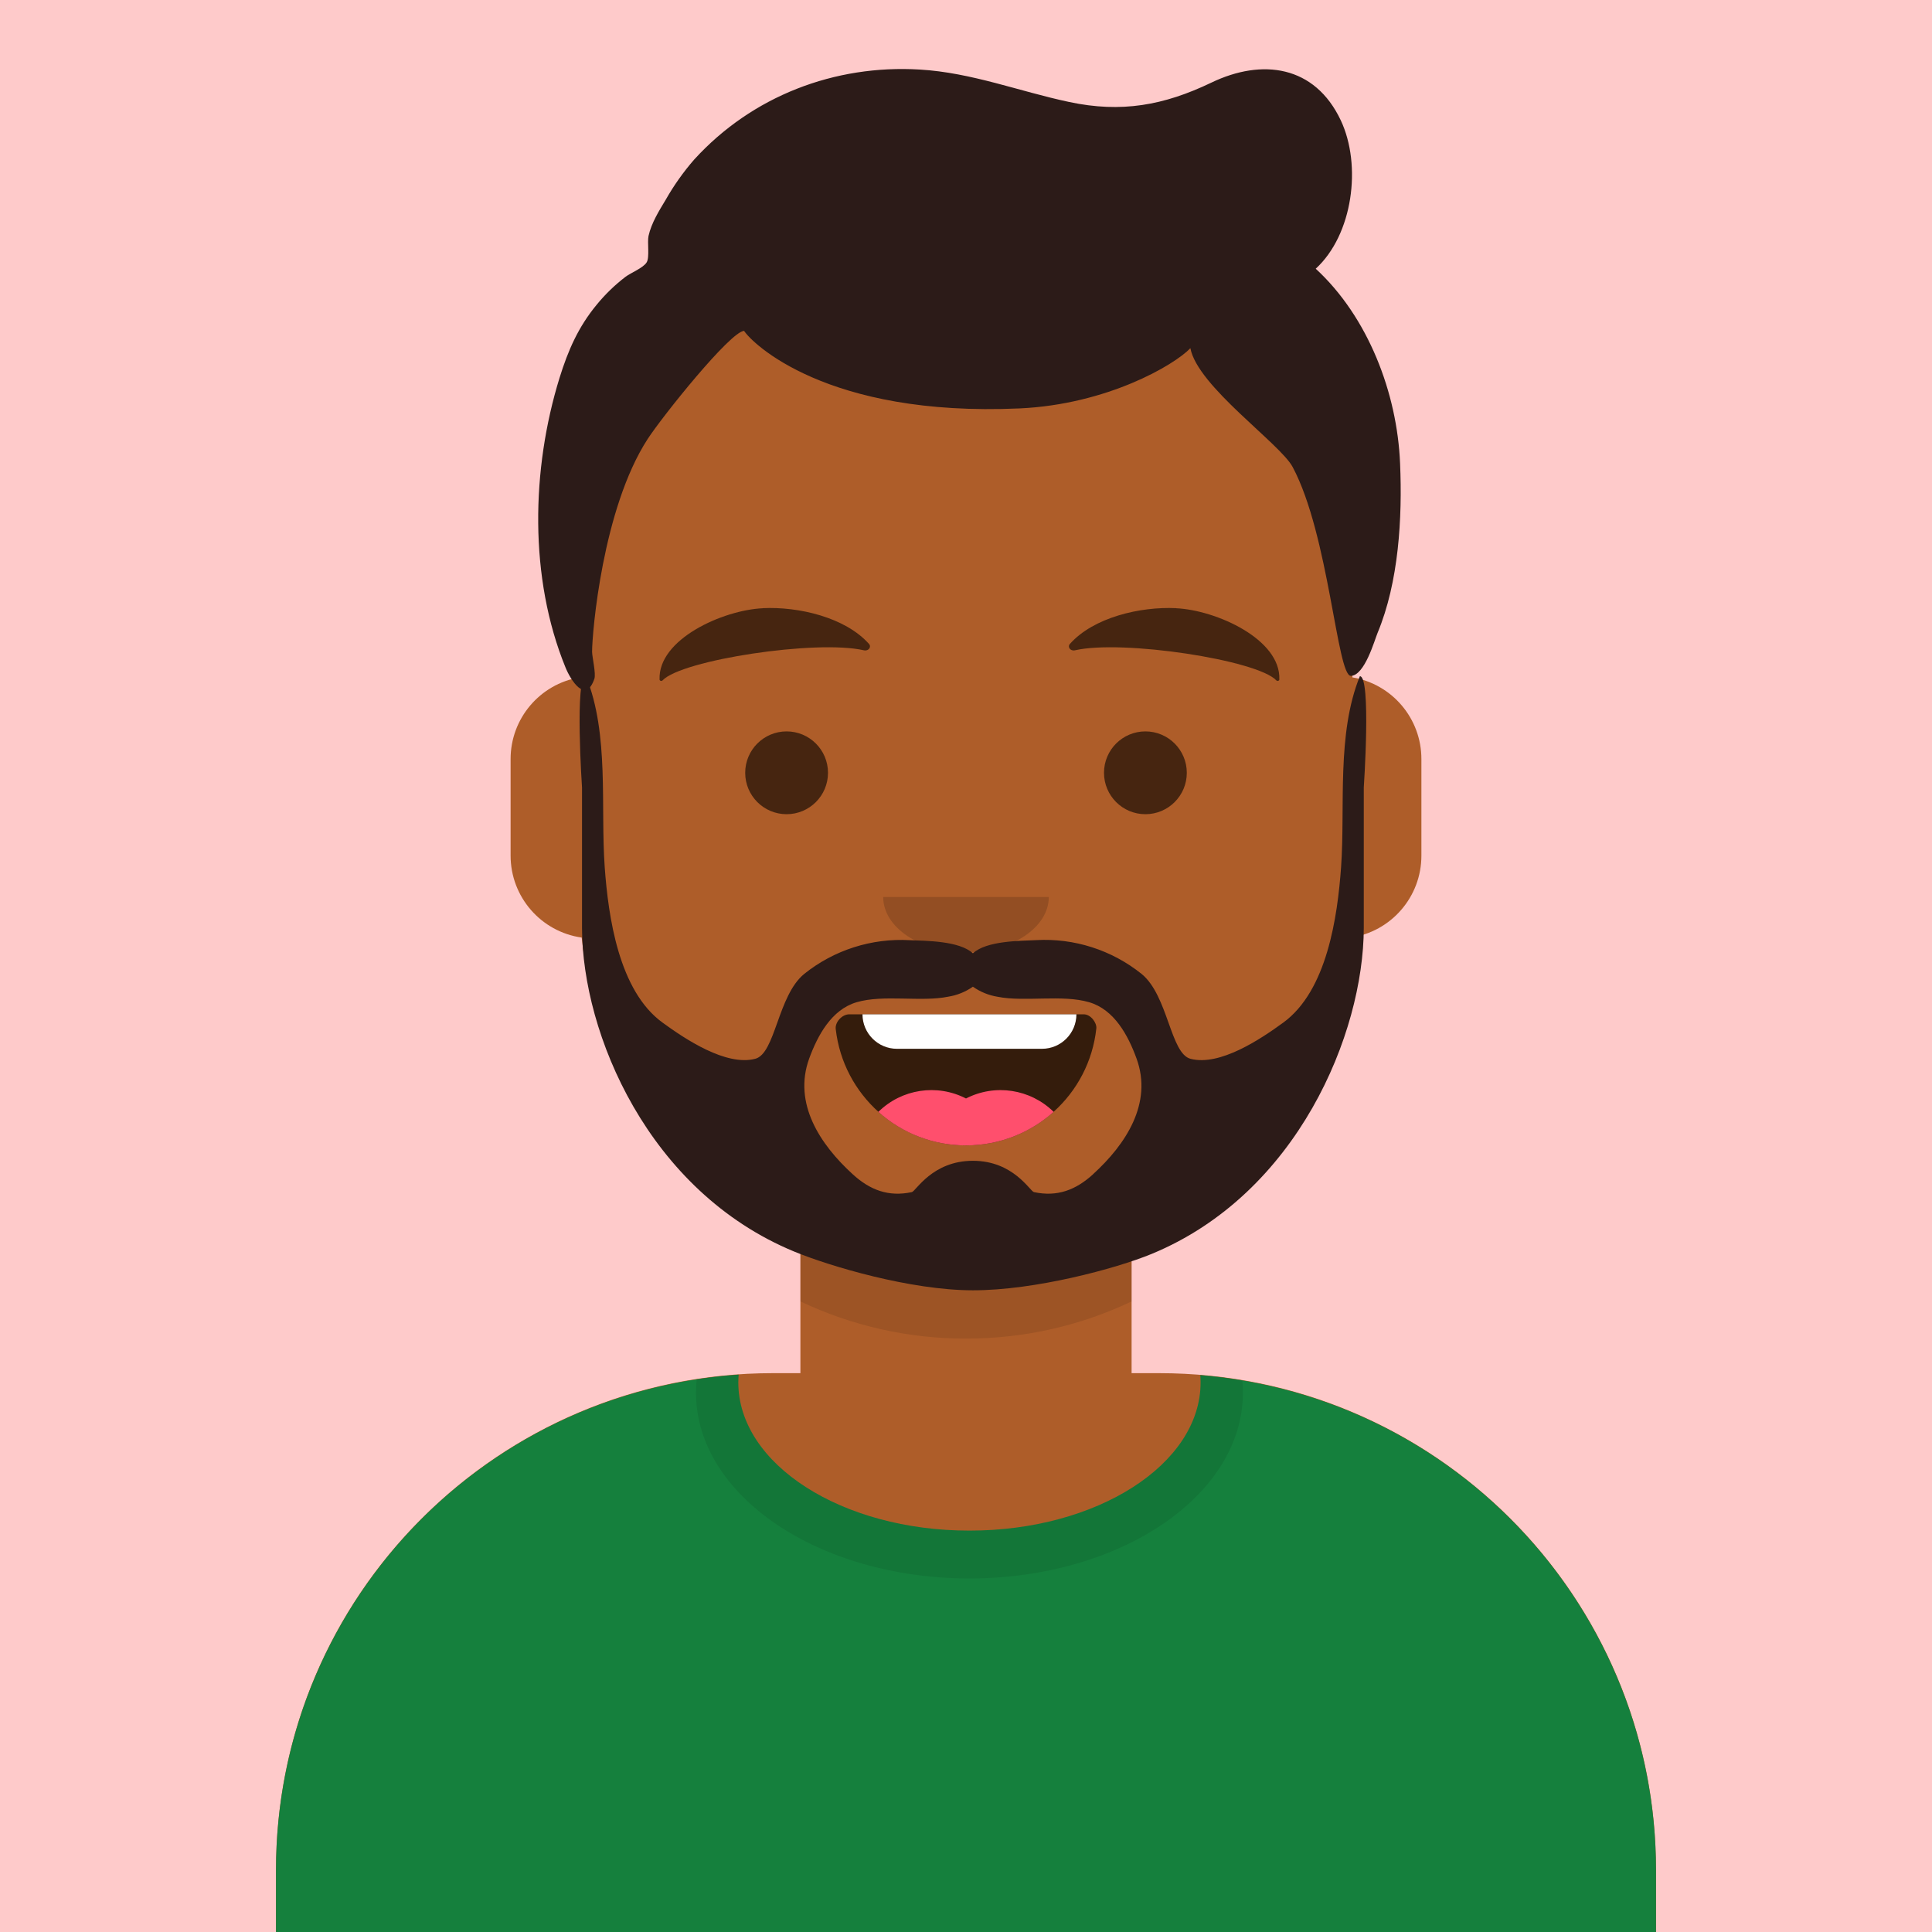
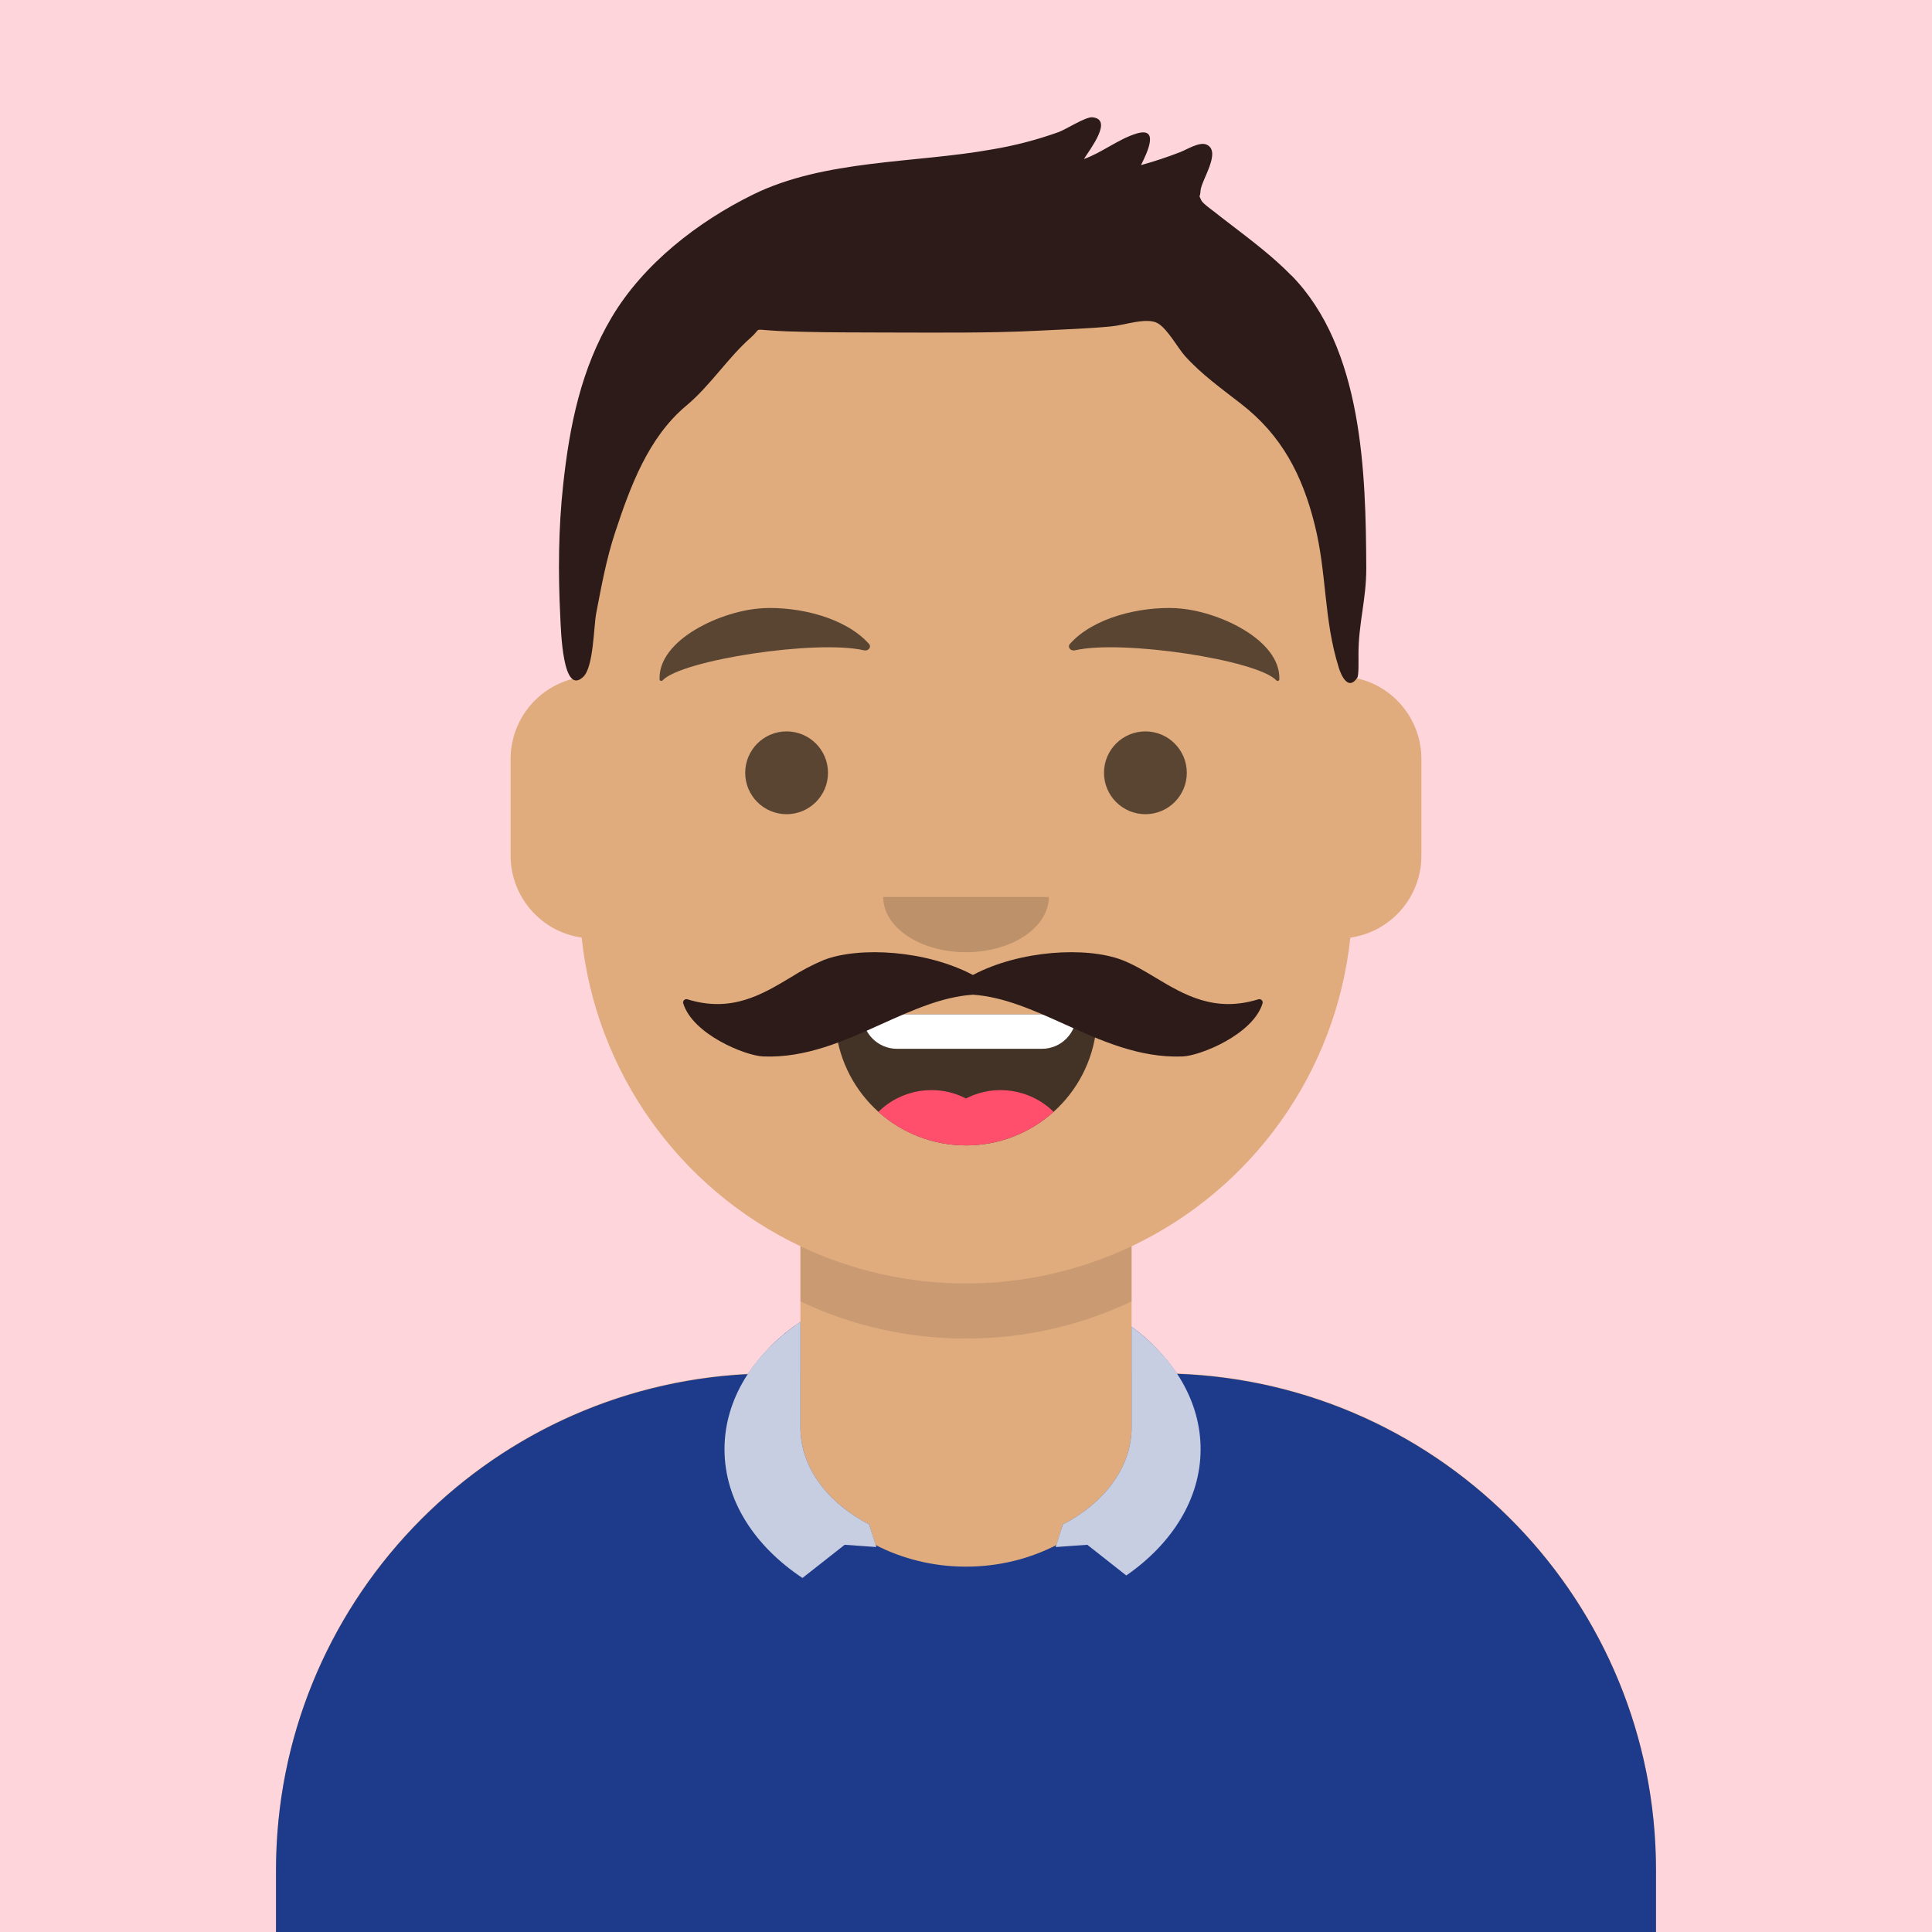
<svg xmlns="http://www.w3.org/2000/svg" viewBox="0 0 280 280" fill="none" shape-rendering="auto">
  <mask id="viewboxMask">
    <rect width="280" height="280" rx="0" ry="0" x="0" y="0" fill="#fff" />
  </mask>
  <g mask="url(#viewboxMask)">
-     <rect fill="#fecaca" width="280" height="280" x="0" y="0" />
+     <rect fill="#ffd5dc" width="280" height="280" x="0" y="0" />
    <g transform="translate(8)">
-       <path d="M132 36a56 56 0 0 0-56 56v6.17A12 12 0 0 0 66 110v14a12 12 0 0 0 10.3 11.88 56.04 56.04 0 0 0 31.7 44.73v18.4h-4a72 72 0 0 0-72 72v9h200v-9a72 72 0 0 0-72-72h-4v-18.39a56.04 56.04 0 0 0 31.7-44.73A12 12 0 0 0 198 124v-14a12 12 0 0 0-10-11.83V92a56 56 0 0 0-56-56Z" fill="#ae5d29" />
+       <path d="M132 36a56 56 0 0 0-56 56v6.17A12 12 0 0 0 66 110v14a12 12 0 0 0 10.3 11.88 56.04 56.04 0 0 0 31.7 44.73v18.4h-4a72 72 0 0 0-72 72v9h200v-9a72 72 0 0 0-72-72h-4v-18.39a56.04 56.04 0 0 0 31.7-44.73A12 12 0 0 0 198 124v-14a12 12 0 0 0-10-11.83V92a56 56 0 0 0-56-56Z" fill="#e0ac7e" />
      <path d="M108 180.61v8a55.79 55.79 0 0 0 24 5.39c8.59 0 16.73-1.93 24-5.39v-8a55.79 55.79 0 0 1-24 5.39 55.79 55.79 0 0 1-24-5.39Z" fill="#000" fill-opacity=".1" />
      <g transform="translate(0 170)">
-         <path d="M132.5 51.83c18.5 0 33.5-9.62 33.5-21.48 0-.36-.01-.7-.04-1.06A72 72 0 0 1 232 101.04V110H32v-8.95a72 72 0 0 1 67.05-71.83c-.03.37-.05.75-.05 1.13 0 11.86 15 21.48 33.5 21.48Z" fill="#15803d" />
-         <path d="M132.5 58.76c21.89 0 39.63-12.05 39.63-26.91 0-.6-.02-1.2-.08-1.8-2-.33-4.03-.59-6.1-.76.04.35.05.7.05 1.06 0 11.86-15 21.48-33.5 21.48S99 42.2 99 30.35c0-.38.02-.76.05-1.13-2.06.14-4.08.36-6.08.67-.07.65-.1 1.3-.1 1.96 0 14.86 17.74 26.91 39.63 26.91Z" fill="#000" fill-opacity=".08" />
+         <path d="M100.37 29.14a27.6 27.6 0 0 1 7.63-7.57v15.3c0 5.83 3.98 10.98 10.08 14.13l-.08.06.9 2.86c3.89 2 8.35 3.13 13.1 3.13s9.21-1.13 13.1-3.13l.9-2.86-.08-.06c6.1-3.15 10.08-8.3 10.08-14.12v-14.6a27.1 27.1 0 0 1 6.6 6.82 72 72 0 0 1 69.4 71.95V110H32v-8.95a72 72 0 0 1 68.37-71.9Z" fill="#1e3a8a" />
+         <path d="M108 21.57c-6.77 4.6-11 11.17-11 18.46 0 7.4 4.36 14.05 11.3 18.66l6.12-4.81 4.58.33-1-3.15.08-.06c-6.1-3.15-10.08-8.3-10.08-14.12v-15.3ZM156 36.88c0 5.82-3.98 10.97-10.08 14.12l.08.06-1 3.15 4.58-.33 5.65 4.45c6.63-4.6 10.77-11.1 10.77-18.3 0-6.92-3.82-13.2-10-17.75v14.6Z" fill="#fff" fill-opacity=".75" />
      </g>
      <g transform="translate(78 134)">
        <path fill-rule="evenodd" clip-rule="evenodd" d="M35.12 15.13a19 19 0 0 0 37.77-.09c.08-.77-.77-2.04-1.85-2.04H37.1C36 13 35 14.18 35.12 15.13Z" fill="#000" fill-opacity=".7" />
        <path d="M70 13H39a5 5 0 0 0 5 5h21a5 5 0 0 0 5-5Z" fill="#fff" />
        <path d="M66.7 27.14A10.96 10.96 0 0 0 54 25.2a10.95 10.95 0 0 0-12.7 1.94A18.93 18.93 0 0 0 54 32c4.88 0 9.33-1.84 12.7-4.86Z" fill="#FF4F6D" />
      </g>
      <g transform="translate(104 122)">
        <path fill-rule="evenodd" clip-rule="evenodd" d="M16 8c0 4.42 5.37 8 12 8s12-3.58 12-8" fill="#000" fill-opacity=".16" />
      </g>
      <g transform="translate(76 90)">
        <path d="M36 22a6 6 0 1 1-12 0 6 6 0 0 1 12 0ZM88 22a6 6 0 1 1-12 0 6 6 0 0 1 12 0Z" fill="#000" fill-opacity=".6" />
      </g>
      <g transform="translate(76 82)">
        <path d="M26.55 6.15c-5.8.27-15.2 4.49-14.96 10.34.01.18.3.27.43.12 2.76-2.96 22.32-5.95 29.2-4.36.64.14 1.12-.48.72-.93-3.43-3.85-10.2-5.43-15.4-5.18ZM86.45 6.15c5.8.27 15.2 4.49 14.96 10.34-.01.18-.3.27-.43.12-2.76-2.96-22.32-5.95-29.2-4.36-.64.14-1.12-.48-.72-.93 3.43-3.85 10.2-5.43 15.4-5.18Z" fill-rule="evenodd" clip-rule="evenodd" fill="#000" fill-opacity=".6" />
      </g>
      <g transform="translate(-1)">
-         <path fill-rule="evenodd" clip-rule="evenodd" d="M183.68 38.95c5.4-4.95 6.7-14.99 3.64-21.5-3.77-8-11.42-9-18.75-5.48-6.9 3.31-13.06 4.42-20.62 2.81-7.26-1.54-14.14-4.26-21.65-4.7-12.32-.74-24.3 3.83-32.7 13.05a35.75 35.75 0 0 0-4.11 5.8c-.98 1.63-2.08 3.38-2.5 5.26-.2.9.18 3.1-.27 3.83-.48.8-2.3 1.52-3.07 2.1a25.02 25.02 0 0 0-4.18 4.05c-2.66 3.22-4.13 6.59-5.37 10.57-4.1 13.25-4.45 29 .86 42 .7 1.74 2.9 5.36 4.18 1.64.26-.73-.33-3.19-.33-3.93 0-2.72 1.5-20.73 8.05-30.82 2.13-3.28 11.97-15.58 13.98-15.68 1.07 1.7 11.88 12.51 39.94 11.24 12.66-.58 22.4-6.27 24.74-8.73 1.03 5.53 13 13.81 14.82 17.22 5.26 9.85 6.43 30.3 8.44 30.27 2.01-.04 3.45-5.24 3.87-6.23 3.07-7.38 3.6-16.64 3.26-24.56-.42-10.2-4.63-21.23-12.23-28.22Z" fill="#2c1b18" />
+         <path fill-rule="evenodd" clip-rule="evenodd" d="M180.15 39.92c-2.76-2.82-5.96-5.21-9.08-7.61-.69-.53-1.39-1.05-2.06-1.6-.15-.12-1.72-1.24-1.9-1.66-.45-.99-.19-.22-.12-1.4.08-1.5 3.13-5.73.85-6.7-1-.43-2.8.7-3.75 1.08a59.56 59.56 0 0 1-5.73 1.9c.93-1.85 2.7-5.57-.63-4.58-2.6.78-5.03 2.77-7.64 3.7.86-1.4 4.32-5.8 1.2-6.05-.98-.07-3.8 1.75-4.86 2.14a55.81 55.81 0 0 1-9.63 2.51c-11.2 2.02-24.3 1.45-34.65 6.54-8 3.93-15.88 10.03-20.5 17.8-4.44 7.48-6.1 15.67-7.03 24.25-.69 6.3-.74 12.8-.42 19.12.1 2.07.34 11.61 3.34 8.72 1.5-1.44 1.49-7.25 1.87-9.22.75-3.91 1.47-7.85 2.72-11.64 2.2-6.68 4.81-13.8 10.3-18.4 3.53-2.94 6.01-6.93 9.39-9.9 1.51-1.35.36-1.2 2.8-1.03 1.63.12 3.28.16 4.92.2 3.8.1 7.6.08 11.4.1 7.64 0 15.25.12 22.89-.28 3.4-.18 6.8-.28 10.18-.6 1.9-.17 5.25-1.38 6.8-.45 1.43.84 2.91 3.61 3.94 4.75 2.41 2.67 5.3 4.72 8.12 6.92 5.9 4.57 8.87 10.33 10.66 17.48 1.79 7.13 1.29 13.75 3.5 20.76.38 1.24 1.4 3.36 2.67 1.46.24-.36.18-2.3.18-3.42 0-4.52 1.14-7.91 1.13-12.46-.06-13.83-.5-31.87-10.85-42.44Z" fill="#2c1b18" />
      </g>
      <g transform="translate(49 72)">
-         <path fill-rule="evenodd" clip-rule="evenodd" d="M101.43 98.17c-2.52 2.3-5.2 3.32-8.58 2.6-.58-.12-2.95-4.54-8.85-4.54-5.9 0-8.27 4.42-8.85 4.54-3.39.72-6.07-.3-8.58-2.6-4.72-4.31-8.65-10.26-6.3-16.75 1.24-3.38 3.24-7.1 6.88-8.17 3.89-1.15 9.35 0 13.26-.8A8.6 8.6 0 0 0 84 71a8.6 8.6 0 0 0 3.58 1.46c3.92.78 9.38-.36 13.27.79 3.64 1.07 5.64 4.79 6.87 8.17 2.36 6.49-1.57 12.44-6.3 16.75ZM140.08 26c-3.4 8.4-2.1 18.86-2.72 27.68-.52 7.16-2.02 17.9-8.39 22.53-3.25 2.37-9.18 6.35-13.43 5.24-2.93-.76-3.24-9.16-7.09-12.3a22.42 22.42 0 0 0-15.3-4.9c-2.37.11-7.17.09-9.15 1.91-1.98-1.82-6.78-1.8-9.15-1.9a22.42 22.42 0 0 0-15.3 4.89c-3.85 3.14-4.16 11.54-7.1 12.3-4.24 1.1-10.17-2.87-13.42-5.24-6.37-4.62-7.87-15.37-8.39-22.53-.63-8.82.69-19.28-2.72-27.68-1.66 0-.57 16.13-.57 16.13v20.36c.04 15.28 9.59 38.16 30.76 46.9C63.29 111.53 75 115 84 115c8.98.01 20.71-3.13 25.9-5.27 21.16-8.73 30.71-31.95 30.75-47.23V42.13s1.1-16.13-.57-16.13Z" fill="#2c1b18" />
+         <path d="M57.55 69.68a31.8 31.8 0 0 1 4.84-2.55C67.58 65.15 77.2 65.71 84 69.3c6.8-3.59 16.42-4.15 21.61-2.17 1.64.63 3.22 1.57 4.84 2.55 4.13 2.47 8.55 5.12 14.91 3.15.37-.12.73.22.62.58-1.37 4.5-9 7.6-11.6 7.7-6.2.24-11.75-2.26-17.13-4.69-4.44-2-8.77-3.96-13.25-4.26-4.48.3-8.8 2.26-13.25 4.26-5.38 2.43-10.92 4.93-17.13 4.69-2.6-.1-10.23-3.2-11.6-7.7-.11-.36.25-.7.62-.58 6.36 1.97 10.78-.68 14.9-3.15Z" fill="#2c1b18" />
      </g>
      <g transform="translate(62 42)" />
    </g>
  </g>
</svg>
